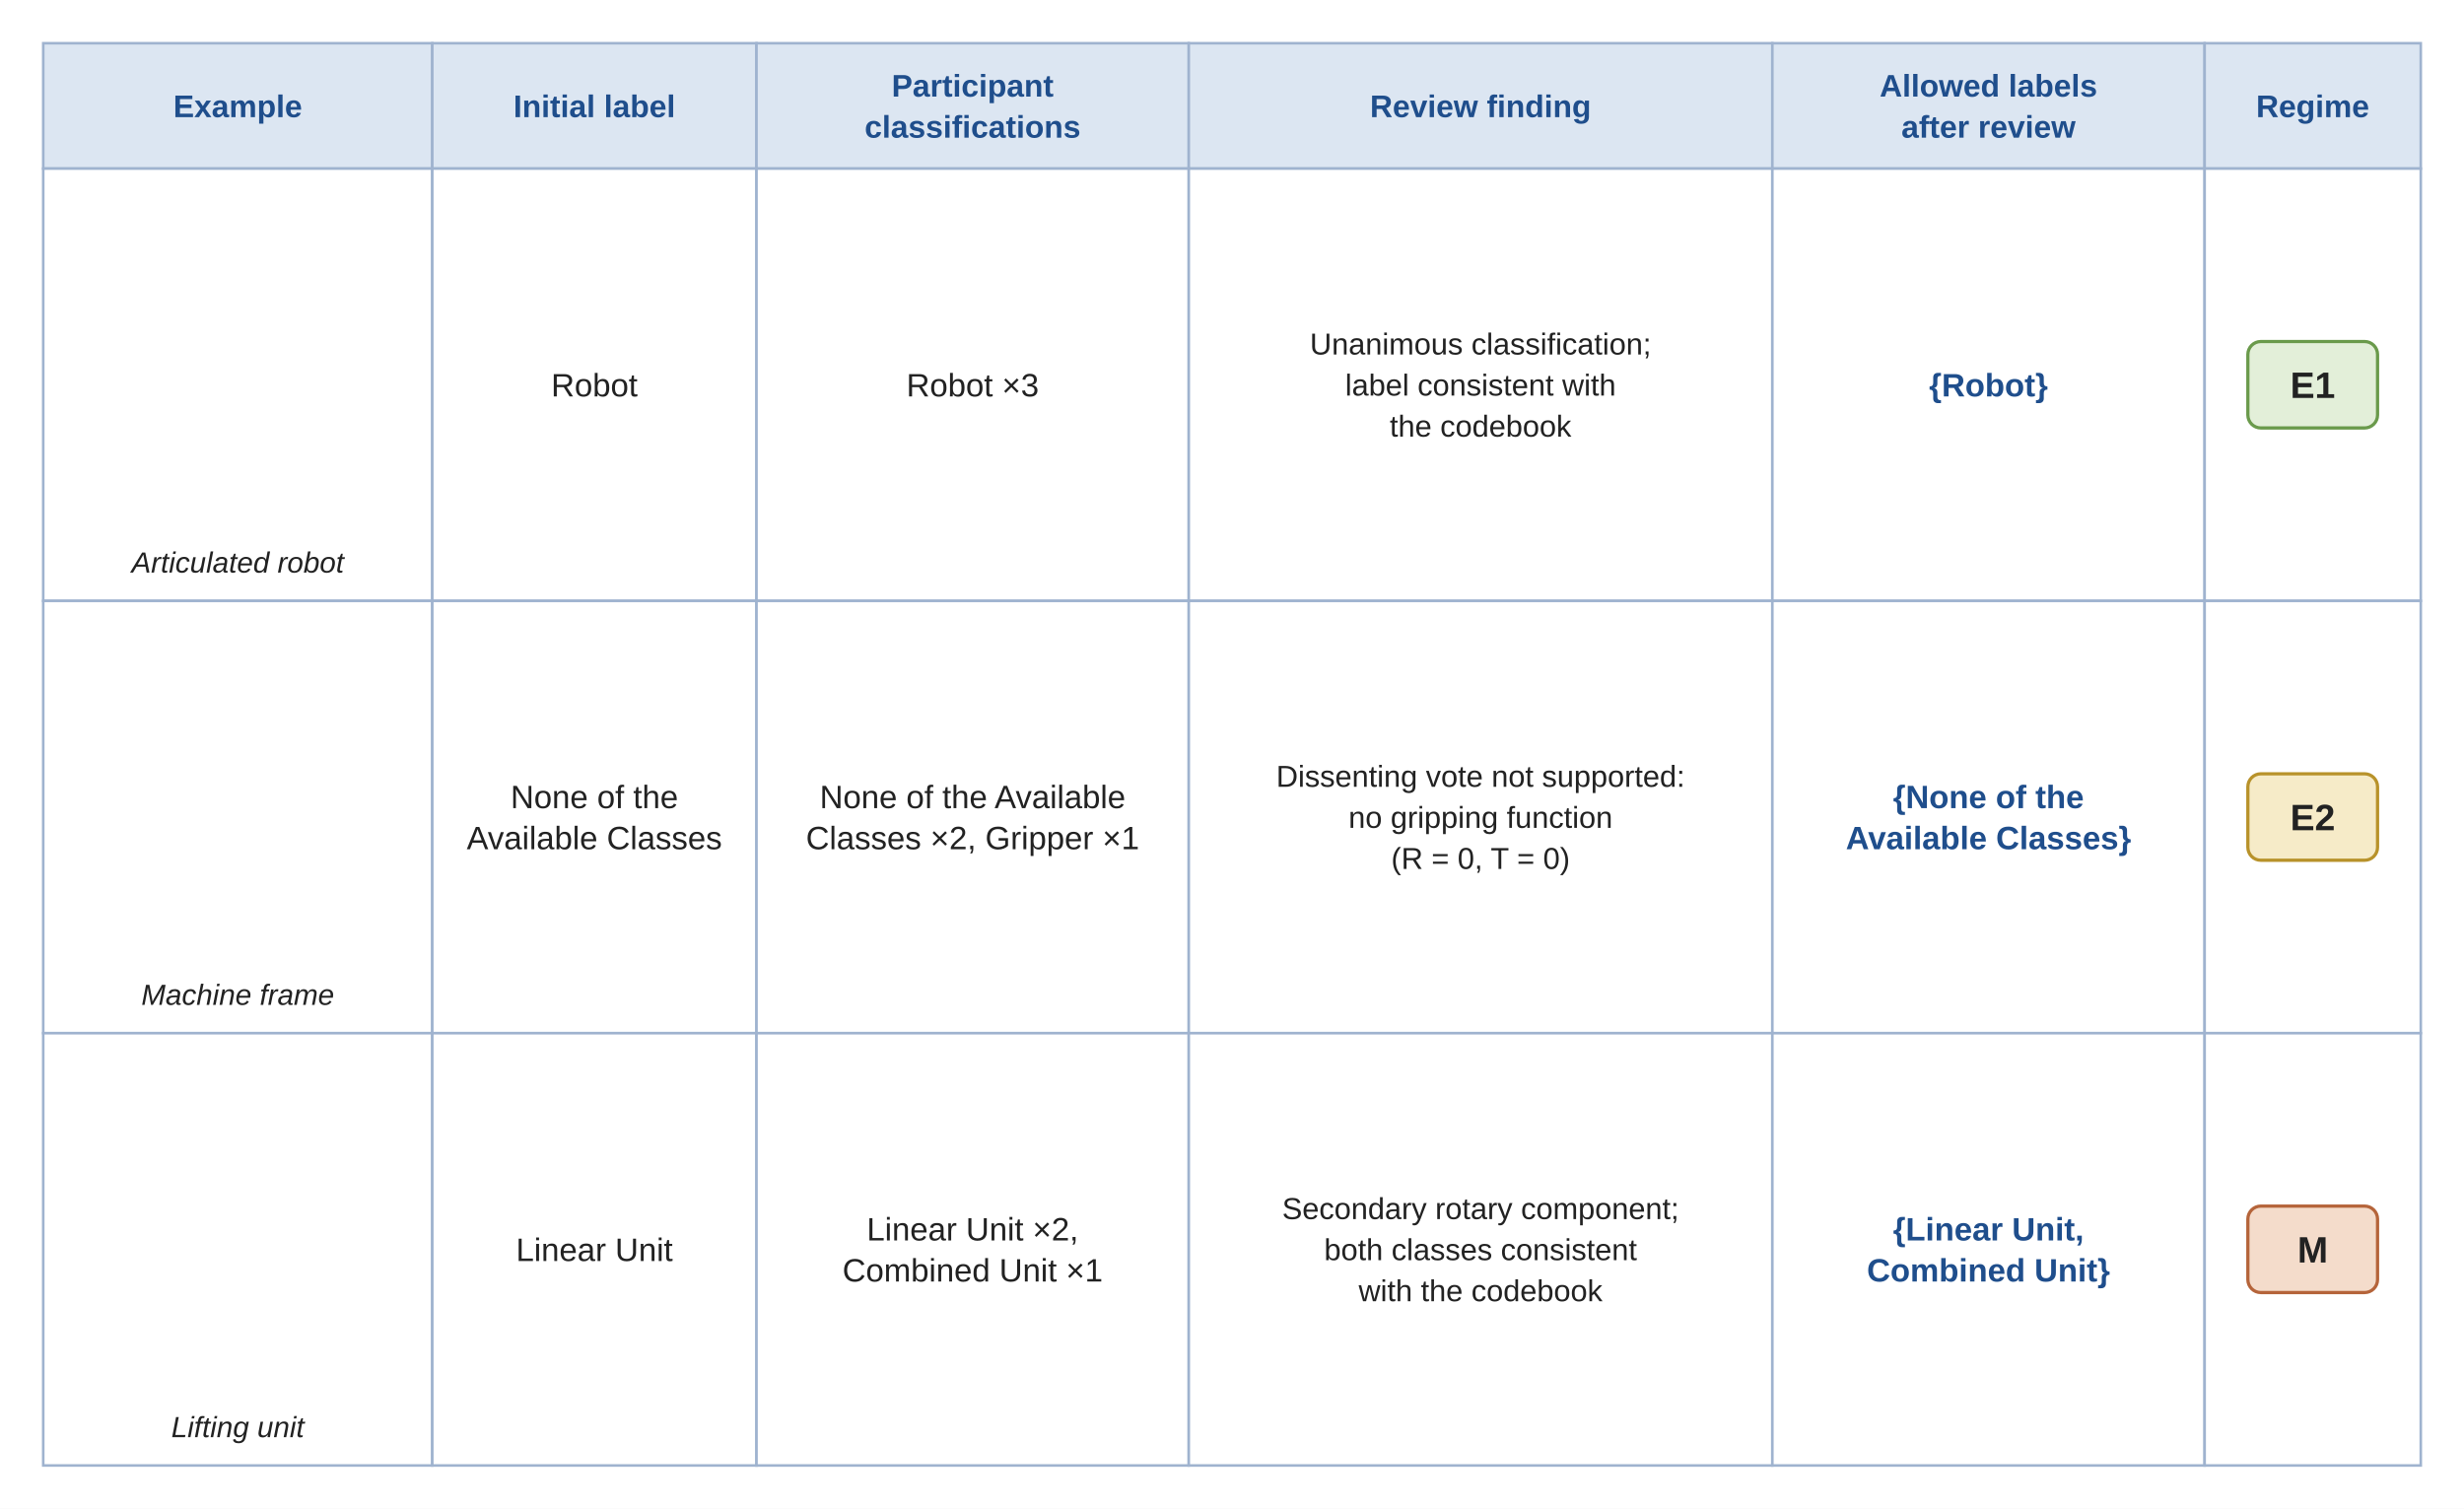
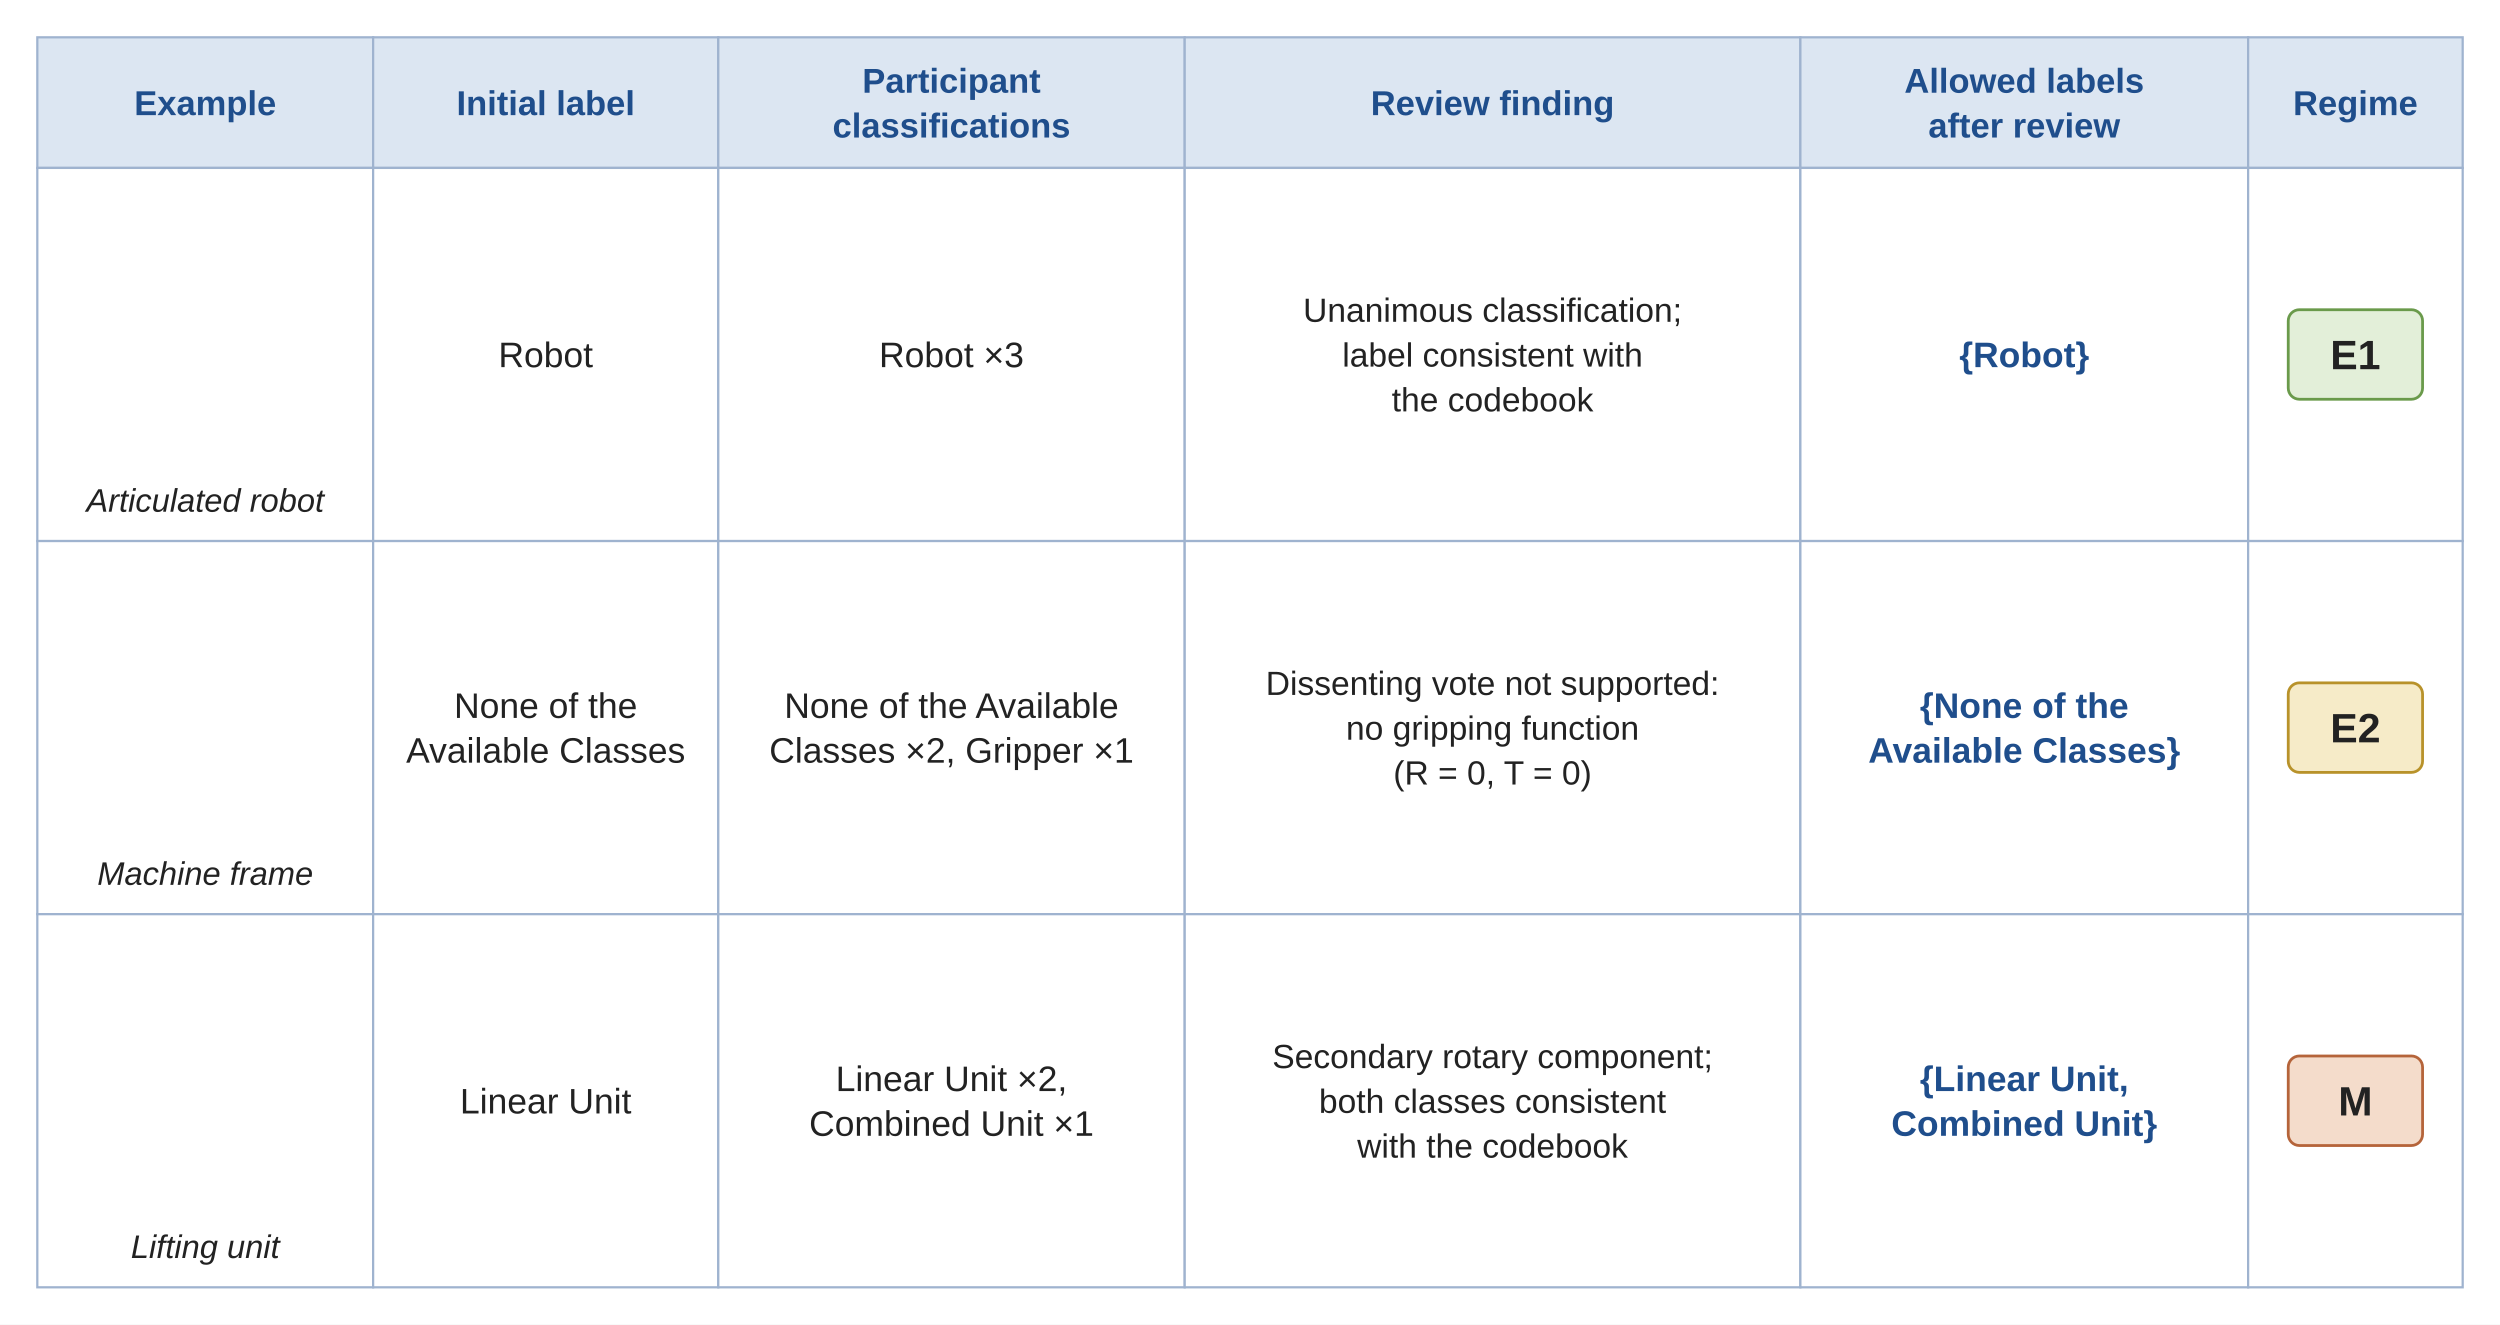
- <svg xmlns="http://www.w3.org/2000/svg" width="1140" height="698" viewBox="0 0 1140 698">
+ <svg xmlns="http://www.w3.org/2000/svg" width="1340" height="710" viewBox="0 0 1340 710">
  <rect width="100%" height="100%" fill="white" />
-   <rect x="20" y="20" width="180" height="58" rx="0" fill="#DCE6F2" stroke="#9FB3CF" stroke-width="1.2" />
-   <text x="110.0" y="54.2" font-family="Liberation Sans" font-size="14.5" font-weight="bold" font-style="normal" fill="#1F4E8C" text-anchor="middle">Example</text>
-   <rect x="200" y="20" width="150" height="58" rx="0" fill="#DCE6F2" stroke="#9FB3CF" stroke-width="1.2" />
-   <text x="275.0" y="54.2" font-family="Liberation Sans" font-size="14.5" font-weight="bold" font-style="normal" fill="#1F4E8C" text-anchor="middle">Initial label</text>
-   <rect x="350" y="20" width="200" height="58" rx="0" fill="#DCE6F2" stroke="#9FB3CF" stroke-width="1.2" />
-   <text x="450.0" y="44.7" font-family="Liberation Sans" font-size="14.5" font-weight="bold" font-style="normal" fill="#1F4E8C" text-anchor="middle">Participant</text>
-   <text x="450.0" y="63.7" font-family="Liberation Sans" font-size="14.5" font-weight="bold" font-style="normal" fill="#1F4E8C" text-anchor="middle">classifications</text>
-   <rect x="550" y="20" width="270" height="58" rx="0" fill="#DCE6F2" stroke="#9FB3CF" stroke-width="1.2" />
-   <text x="685.0" y="54.2" font-family="Liberation Sans" font-size="14.5" font-weight="bold" font-style="normal" fill="#1F4E8C" text-anchor="middle">Review finding</text>
-   <rect x="820" y="20" width="200" height="58" rx="0" fill="#DCE6F2" stroke="#9FB3CF" stroke-width="1.2" />
-   <text x="920.0" y="44.7" font-family="Liberation Sans" font-size="14.5" font-weight="bold" font-style="normal" fill="#1F4E8C" text-anchor="middle">Allowed labels</text>
-   <text x="920.0" y="63.7" font-family="Liberation Sans" font-size="14.5" font-weight="bold" font-style="normal" fill="#1F4E8C" text-anchor="middle">after review</text>
-   <rect x="1020" y="20" width="100" height="58" rx="0" fill="#DCE6F2" stroke="#9FB3CF" stroke-width="1.2" />
-   <text x="1070.0" y="54.2" font-family="Liberation Sans" font-size="14.5" font-weight="bold" font-style="normal" fill="#1F4E8C" text-anchor="middle">Regime</text>
-   <rect x="20" y="78" width="180" height="200" rx="0" fill="white" stroke="#9FB3CF" stroke-width="1.2" />
-   <text x="110.0" y="264.9" font-family="Liberation Sans" font-size="13.5" font-weight="normal" font-style="italic" fill="#222222" text-anchor="middle">Articulated robot</text>
-   <rect x="200" y="78" width="150" height="200" rx="0" fill="white" stroke="#9FB3CF" stroke-width="1.2" />
-   <text x="275.0" y="183.4" font-family="Liberation Sans" font-size="15" font-weight="normal" font-style="normal" fill="#222222" text-anchor="middle">Robot</text>
-   <rect x="350" y="78" width="200" height="200" rx="0" fill="white" stroke="#9FB3CF" stroke-width="1.2" />
-   <text x="450.0" y="183.4" font-family="Liberation Sans" font-size="15" font-weight="normal" font-style="normal" fill="#222222" text-anchor="middle">Robot ×3</text>
-   <rect x="550" y="78" width="270" height="200" rx="0" fill="white" stroke="#9FB3CF" stroke-width="1.2" />
-   <text x="685.0" y="164.0" font-family="Liberation Sans" font-size="14" font-weight="normal" font-style="normal" fill="#222222" text-anchor="middle">Unanimous classification;</text>
-   <text x="685.0" y="183.0" font-family="Liberation Sans" font-size="14" font-weight="normal" font-style="normal" fill="#222222" text-anchor="middle">label consistent with</text>
-   <text x="685.0" y="202.0" font-family="Liberation Sans" font-size="14" font-weight="normal" font-style="normal" fill="#222222" text-anchor="middle">the codebook</text>
-   <rect x="820" y="78" width="200" height="200" rx="0" fill="white" stroke="#9FB3CF" stroke-width="1.2" />
-   <text x="920.0" y="183.4" font-family="Liberation Sans" font-size="15" font-weight="bold" font-style="normal" fill="#1F4E8C" text-anchor="middle">{Robot}</text>
-   <rect x="1020" y="78" width="100" height="200" rx="0" fill="white" stroke="#9FB3CF" stroke-width="1.2" />
-   <rect x="1040.0" y="158.0" width="60" height="40" rx="6" fill="#E3EFD9" stroke="#6A9A4B" stroke-width="1.5" />
-   <text x="1070.0" y="184.1" font-family="Liberation Sans" font-size="17" font-weight="bold" font-style="normal" fill="#222222" text-anchor="middle">E1</text>
-   <rect x="20" y="278" width="180" height="200" rx="0" fill="white" stroke="#9FB3CF" stroke-width="1.2" />
-   <text x="110.0" y="464.9" font-family="Liberation Sans" font-size="13.5" font-weight="normal" font-style="italic" fill="#222222" text-anchor="middle">Machine frame</text>
-   <rect x="200" y="278" width="150" height="200" rx="0" fill="white" stroke="#9FB3CF" stroke-width="1.2" />
-   <text x="275.0" y="373.9" font-family="Liberation Sans" font-size="15" font-weight="normal" font-style="normal" fill="#222222" text-anchor="middle">None of the</text>
-   <text x="275.0" y="392.9" font-family="Liberation Sans" font-size="15" font-weight="normal" font-style="normal" fill="#222222" text-anchor="middle">Available Classes</text>
-   <rect x="350" y="278" width="200" height="200" rx="0" fill="white" stroke="#9FB3CF" stroke-width="1.2" />
-   <text x="450.0" y="373.9" font-family="Liberation Sans" font-size="15" font-weight="normal" font-style="normal" fill="#222222" text-anchor="middle">None of the Available</text>
-   <text x="450.0" y="392.9" font-family="Liberation Sans" font-size="15" font-weight="normal" font-style="normal" fill="#222222" text-anchor="middle">Classes ×2, Gripper ×1</text>
-   <rect x="550" y="278" width="270" height="200" rx="0" fill="white" stroke="#9FB3CF" stroke-width="1.2" />
-   <text x="685.0" y="364.0" font-family="Liberation Sans" font-size="14" font-weight="normal" font-style="normal" fill="#222222" text-anchor="middle">Dissenting vote not supported:</text>
-   <text x="685.0" y="383.0" font-family="Liberation Sans" font-size="14" font-weight="normal" font-style="normal" fill="#222222" text-anchor="middle">no gripping function</text>
-   <text x="685.0" y="402.0" font-family="Liberation Sans" font-size="14" font-weight="normal" font-style="normal" fill="#222222" text-anchor="middle">(R = 0, T = 0)</text>
-   <rect x="820" y="278" width="200" height="200" rx="0" fill="white" stroke="#9FB3CF" stroke-width="1.2" />
-   <text x="920.0" y="373.9" font-family="Liberation Sans" font-size="15" font-weight="bold" font-style="normal" fill="#1F4E8C" text-anchor="middle">{None of the</text>
-   <text x="920.0" y="392.9" font-family="Liberation Sans" font-size="15" font-weight="bold" font-style="normal" fill="#1F4E8C" text-anchor="middle">Available Classes}</text>
-   <rect x="1020" y="278" width="100" height="200" rx="0" fill="white" stroke="#9FB3CF" stroke-width="1.2" />
-   <rect x="1040.0" y="358.0" width="60" height="40" rx="6" fill="#F6EBC8" stroke="#B8922A" stroke-width="1.5" />
-   <text x="1070.0" y="384.1" font-family="Liberation Sans" font-size="17" font-weight="bold" font-style="normal" fill="#222222" text-anchor="middle">E2</text>
-   <rect x="20" y="478" width="180" height="200" rx="0" fill="white" stroke="#9FB3CF" stroke-width="1.2" />
-   <text x="110.0" y="664.9" font-family="Liberation Sans" font-size="13.5" font-weight="normal" font-style="italic" fill="#222222" text-anchor="middle">Lifting unit</text>
-   <rect x="200" y="478" width="150" height="200" rx="0" fill="white" stroke="#9FB3CF" stroke-width="1.2" />
-   <text x="275.0" y="583.4" font-family="Liberation Sans" font-size="15" font-weight="normal" font-style="normal" fill="#222222" text-anchor="middle">Linear Unit</text>
-   <rect x="350" y="478" width="200" height="200" rx="0" fill="white" stroke="#9FB3CF" stroke-width="1.2" />
-   <text x="450.0" y="573.9" font-family="Liberation Sans" font-size="15" font-weight="normal" font-style="normal" fill="#222222" text-anchor="middle">Linear Unit ×2,</text>
-   <text x="450.0" y="592.9" font-family="Liberation Sans" font-size="15" font-weight="normal" font-style="normal" fill="#222222" text-anchor="middle">Combined Unit ×1</text>
-   <rect x="550" y="478" width="270" height="200" rx="0" fill="white" stroke="#9FB3CF" stroke-width="1.2" />
-   <text x="685.0" y="564.0" font-family="Liberation Sans" font-size="14" font-weight="normal" font-style="normal" fill="#222222" text-anchor="middle">Secondary rotary component;</text>
-   <text x="685.0" y="583.0" font-family="Liberation Sans" font-size="14" font-weight="normal" font-style="normal" fill="#222222" text-anchor="middle">both classes consistent</text>
-   <text x="685.0" y="602.0" font-family="Liberation Sans" font-size="14" font-weight="normal" font-style="normal" fill="#222222" text-anchor="middle">with the codebook</text>
-   <rect x="820" y="478" width="200" height="200" rx="0" fill="white" stroke="#9FB3CF" stroke-width="1.2" />
-   <text x="920.0" y="573.9" font-family="Liberation Sans" font-size="15" font-weight="bold" font-style="normal" fill="#1F4E8C" text-anchor="middle">{Linear Unit,</text>
-   <text x="920.0" y="592.9" font-family="Liberation Sans" font-size="15" font-weight="bold" font-style="normal" fill="#1F4E8C" text-anchor="middle">Combined Unit}</text>
-   <rect x="1020" y="478" width="100" height="200" rx="0" fill="white" stroke="#9FB3CF" stroke-width="1.2" />
-   <rect x="1040.0" y="558.0" width="60" height="40" rx="6" fill="#F4DCCB" stroke="#B5643A" stroke-width="1.5" />
-   <text x="1070.0" y="584.1" font-family="Liberation Sans" font-size="17" font-weight="bold" font-style="normal" fill="#222222" text-anchor="middle">M</text>
+   <rect x="20" y="20" width="180" height="70" rx="0" fill="#DCE6F2" stroke="#9FB3CF" stroke-width="1.2" />
+   <text x="110.0" y="61.7" font-family="Liberation Sans" font-size="18.5" font-weight="bold" font-style="normal" fill="#1F4E8C" text-anchor="middle">Example</text>
+   <rect x="200" y="20" width="185" height="70" rx="0" fill="#DCE6F2" stroke="#9FB3CF" stroke-width="1.2" />
+   <text x="292.5" y="61.7" font-family="Liberation Sans" font-size="18.5" font-weight="bold" font-style="normal" fill="#1F4E8C" text-anchor="middle">Initial label</text>
+   <rect x="385" y="20" width="250" height="70" rx="0" fill="#DCE6F2" stroke="#9FB3CF" stroke-width="1.2" />
+   <text x="510.0" y="49.7" font-family="Liberation Sans" font-size="18.5" font-weight="bold" font-style="normal" fill="#1F4E8C" text-anchor="middle">Participant</text>
+   <text x="510.0" y="73.7" font-family="Liberation Sans" font-size="18.5" font-weight="bold" font-style="normal" fill="#1F4E8C" text-anchor="middle">classifications</text>
+   <rect x="635" y="20" width="330" height="70" rx="0" fill="#DCE6F2" stroke="#9FB3CF" stroke-width="1.2" />
+   <text x="800.0" y="61.7" font-family="Liberation Sans" font-size="18.5" font-weight="bold" font-style="normal" fill="#1F4E8C" text-anchor="middle">Review finding</text>
+   <rect x="965" y="20" width="240" height="70" rx="0" fill="#DCE6F2" stroke="#9FB3CF" stroke-width="1.2" />
+   <text x="1085.0" y="49.7" font-family="Liberation Sans" font-size="18.5" font-weight="bold" font-style="normal" fill="#1F4E8C" text-anchor="middle">Allowed labels</text>
+   <text x="1085.0" y="73.7" font-family="Liberation Sans" font-size="18.5" font-weight="bold" font-style="normal" fill="#1F4E8C" text-anchor="middle">after review</text>
+   <rect x="1205" y="20" width="115" height="70" rx="0" fill="#DCE6F2" stroke="#9FB3CF" stroke-width="1.2" />
+   <text x="1262.5" y="61.7" font-family="Liberation Sans" font-size="18.5" font-weight="bold" font-style="normal" fill="#1F4E8C" text-anchor="middle">Regime</text>
+   <rect x="20" y="90" width="180" height="200" rx="0" fill="white" stroke="#9FB3CF" stroke-width="1.2" />
+   <text x="110.0" y="274.3" font-family="Liberation Sans" font-size="17.5" font-weight="normal" font-style="italic" fill="#222222" text-anchor="middle">Articulated robot</text>
+   <rect x="200" y="90" width="185" height="200" rx="0" fill="white" stroke="#9FB3CF" stroke-width="1.2" />
+   <text x="292.5" y="196.8" font-family="Liberation Sans" font-size="19" font-weight="normal" font-style="normal" fill="#222222" text-anchor="middle">Robot</text>
+   <rect x="385" y="90" width="250" height="200" rx="0" fill="white" stroke="#9FB3CF" stroke-width="1.2" />
+   <text x="510.0" y="196.8" font-family="Liberation Sans" font-size="19" font-weight="normal" font-style="normal" fill="#222222" text-anchor="middle">Robot ×3</text>
+   <rect x="635" y="90" width="330" height="200" rx="0" fill="white" stroke="#9FB3CF" stroke-width="1.2" />
+   <text x="800.0" y="172.5" font-family="Liberation Sans" font-size="18" font-weight="normal" font-style="normal" fill="#222222" text-anchor="middle">Unanimous classification;</text>
+   <text x="800.0" y="196.5" font-family="Liberation Sans" font-size="18" font-weight="normal" font-style="normal" fill="#222222" text-anchor="middle">label consistent with</text>
+   <text x="800.0" y="220.5" font-family="Liberation Sans" font-size="18" font-weight="normal" font-style="normal" fill="#222222" text-anchor="middle">the codebook</text>
+   <rect x="965" y="90" width="240" height="200" rx="0" fill="white" stroke="#9FB3CF" stroke-width="1.2" />
+   <text x="1085.0" y="196.8" font-family="Liberation Sans" font-size="19" font-weight="bold" font-style="normal" fill="#1F4E8C" text-anchor="middle">{Robot}</text>
+   <rect x="1205" y="90" width="115" height="200" rx="0" fill="white" stroke="#9FB3CF" stroke-width="1.2" />
+   <rect x="1226.5" y="166.0" width="72" height="48" rx="6" fill="#E3EFD9" stroke="#6A9A4B" stroke-width="1.5" />
+   <text x="1262.5" y="197.9" font-family="Liberation Sans" font-size="22" font-weight="bold" font-style="normal" fill="#222222" text-anchor="middle">E1</text>
+   <rect x="20" y="290" width="180" height="200" rx="0" fill="white" stroke="#9FB3CF" stroke-width="1.2" />
+   <text x="110.0" y="474.3" font-family="Liberation Sans" font-size="17.5" font-weight="normal" font-style="italic" fill="#222222" text-anchor="middle">Machine frame</text>
+   <rect x="200" y="290" width="185" height="200" rx="0" fill="white" stroke="#9FB3CF" stroke-width="1.2" />
+   <text x="292.5" y="384.8" font-family="Liberation Sans" font-size="19" font-weight="normal" font-style="normal" fill="#222222" text-anchor="middle">None of the</text>
+   <text x="292.5" y="408.8" font-family="Liberation Sans" font-size="19" font-weight="normal" font-style="normal" fill="#222222" text-anchor="middle">Available Classes</text>
+   <rect x="385" y="290" width="250" height="200" rx="0" fill="white" stroke="#9FB3CF" stroke-width="1.2" />
+   <text x="510.0" y="384.8" font-family="Liberation Sans" font-size="19" font-weight="normal" font-style="normal" fill="#222222" text-anchor="middle">None of the Available</text>
+   <text x="510.0" y="408.8" font-family="Liberation Sans" font-size="19" font-weight="normal" font-style="normal" fill="#222222" text-anchor="middle">Classes ×2, Gripper ×1</text>
+   <rect x="635" y="290" width="330" height="200" rx="0" fill="white" stroke="#9FB3CF" stroke-width="1.2" />
+   <text x="800.0" y="372.5" font-family="Liberation Sans" font-size="18" font-weight="normal" font-style="normal" fill="#222222" text-anchor="middle">Dissenting vote not supported:</text>
+   <text x="800.0" y="396.5" font-family="Liberation Sans" font-size="18" font-weight="normal" font-style="normal" fill="#222222" text-anchor="middle">no gripping function</text>
+   <text x="800.0" y="420.5" font-family="Liberation Sans" font-size="18" font-weight="normal" font-style="normal" fill="#222222" text-anchor="middle">(R = 0, T = 0)</text>
+   <rect x="965" y="290" width="240" height="200" rx="0" fill="white" stroke="#9FB3CF" stroke-width="1.2" />
+   <text x="1085.0" y="384.8" font-family="Liberation Sans" font-size="19" font-weight="bold" font-style="normal" fill="#1F4E8C" text-anchor="middle">{None of the</text>
+   <text x="1085.0" y="408.8" font-family="Liberation Sans" font-size="19" font-weight="bold" font-style="normal" fill="#1F4E8C" text-anchor="middle">Available Classes}</text>
+   <rect x="1205" y="290" width="115" height="200" rx="0" fill="white" stroke="#9FB3CF" stroke-width="1.2" />
+   <rect x="1226.5" y="366.0" width="72" height="48" rx="6" fill="#F6EBC8" stroke="#B8922A" stroke-width="1.5" />
+   <text x="1262.5" y="397.9" font-family="Liberation Sans" font-size="22" font-weight="bold" font-style="normal" fill="#222222" text-anchor="middle">E2</text>
+   <rect x="20" y="490" width="180" height="200" rx="0" fill="white" stroke="#9FB3CF" stroke-width="1.2" />
+   <text x="110.0" y="674.3" font-family="Liberation Sans" font-size="17.5" font-weight="normal" font-style="italic" fill="#222222" text-anchor="middle">Lifting unit</text>
+   <rect x="200" y="490" width="185" height="200" rx="0" fill="white" stroke="#9FB3CF" stroke-width="1.2" />
+   <text x="292.5" y="596.8" font-family="Liberation Sans" font-size="19" font-weight="normal" font-style="normal" fill="#222222" text-anchor="middle">Linear Unit</text>
+   <rect x="385" y="490" width="250" height="200" rx="0" fill="white" stroke="#9FB3CF" stroke-width="1.2" />
+   <text x="510.0" y="584.8" font-family="Liberation Sans" font-size="19" font-weight="normal" font-style="normal" fill="#222222" text-anchor="middle">Linear Unit ×2,</text>
+   <text x="510.0" y="608.8" font-family="Liberation Sans" font-size="19" font-weight="normal" font-style="normal" fill="#222222" text-anchor="middle">Combined Unit ×1</text>
+   <rect x="635" y="490" width="330" height="200" rx="0" fill="white" stroke="#9FB3CF" stroke-width="1.2" />
+   <text x="800.0" y="572.5" font-family="Liberation Sans" font-size="18" font-weight="normal" font-style="normal" fill="#222222" text-anchor="middle">Secondary rotary component;</text>
+   <text x="800.0" y="596.5" font-family="Liberation Sans" font-size="18" font-weight="normal" font-style="normal" fill="#222222" text-anchor="middle">both classes consistent</text>
+   <text x="800.0" y="620.5" font-family="Liberation Sans" font-size="18" font-weight="normal" font-style="normal" fill="#222222" text-anchor="middle">with the codebook</text>
+   <rect x="965" y="490" width="240" height="200" rx="0" fill="white" stroke="#9FB3CF" stroke-width="1.2" />
+   <text x="1085.0" y="584.8" font-family="Liberation Sans" font-size="19" font-weight="bold" font-style="normal" fill="#1F4E8C" text-anchor="middle">{Linear Unit,</text>
+   <text x="1085.0" y="608.8" font-family="Liberation Sans" font-size="19" font-weight="bold" font-style="normal" fill="#1F4E8C" text-anchor="middle">Combined Unit}</text>
+   <rect x="1205" y="490" width="115" height="200" rx="0" fill="white" stroke="#9FB3CF" stroke-width="1.2" />
+   <rect x="1226.5" y="566.0" width="72" height="48" rx="6" fill="#F4DCCB" stroke="#B5643A" stroke-width="1.5" />
+   <text x="1262.5" y="597.9" font-family="Liberation Sans" font-size="22" font-weight="bold" font-style="normal" fill="#222222" text-anchor="middle">M</text>
</svg>
